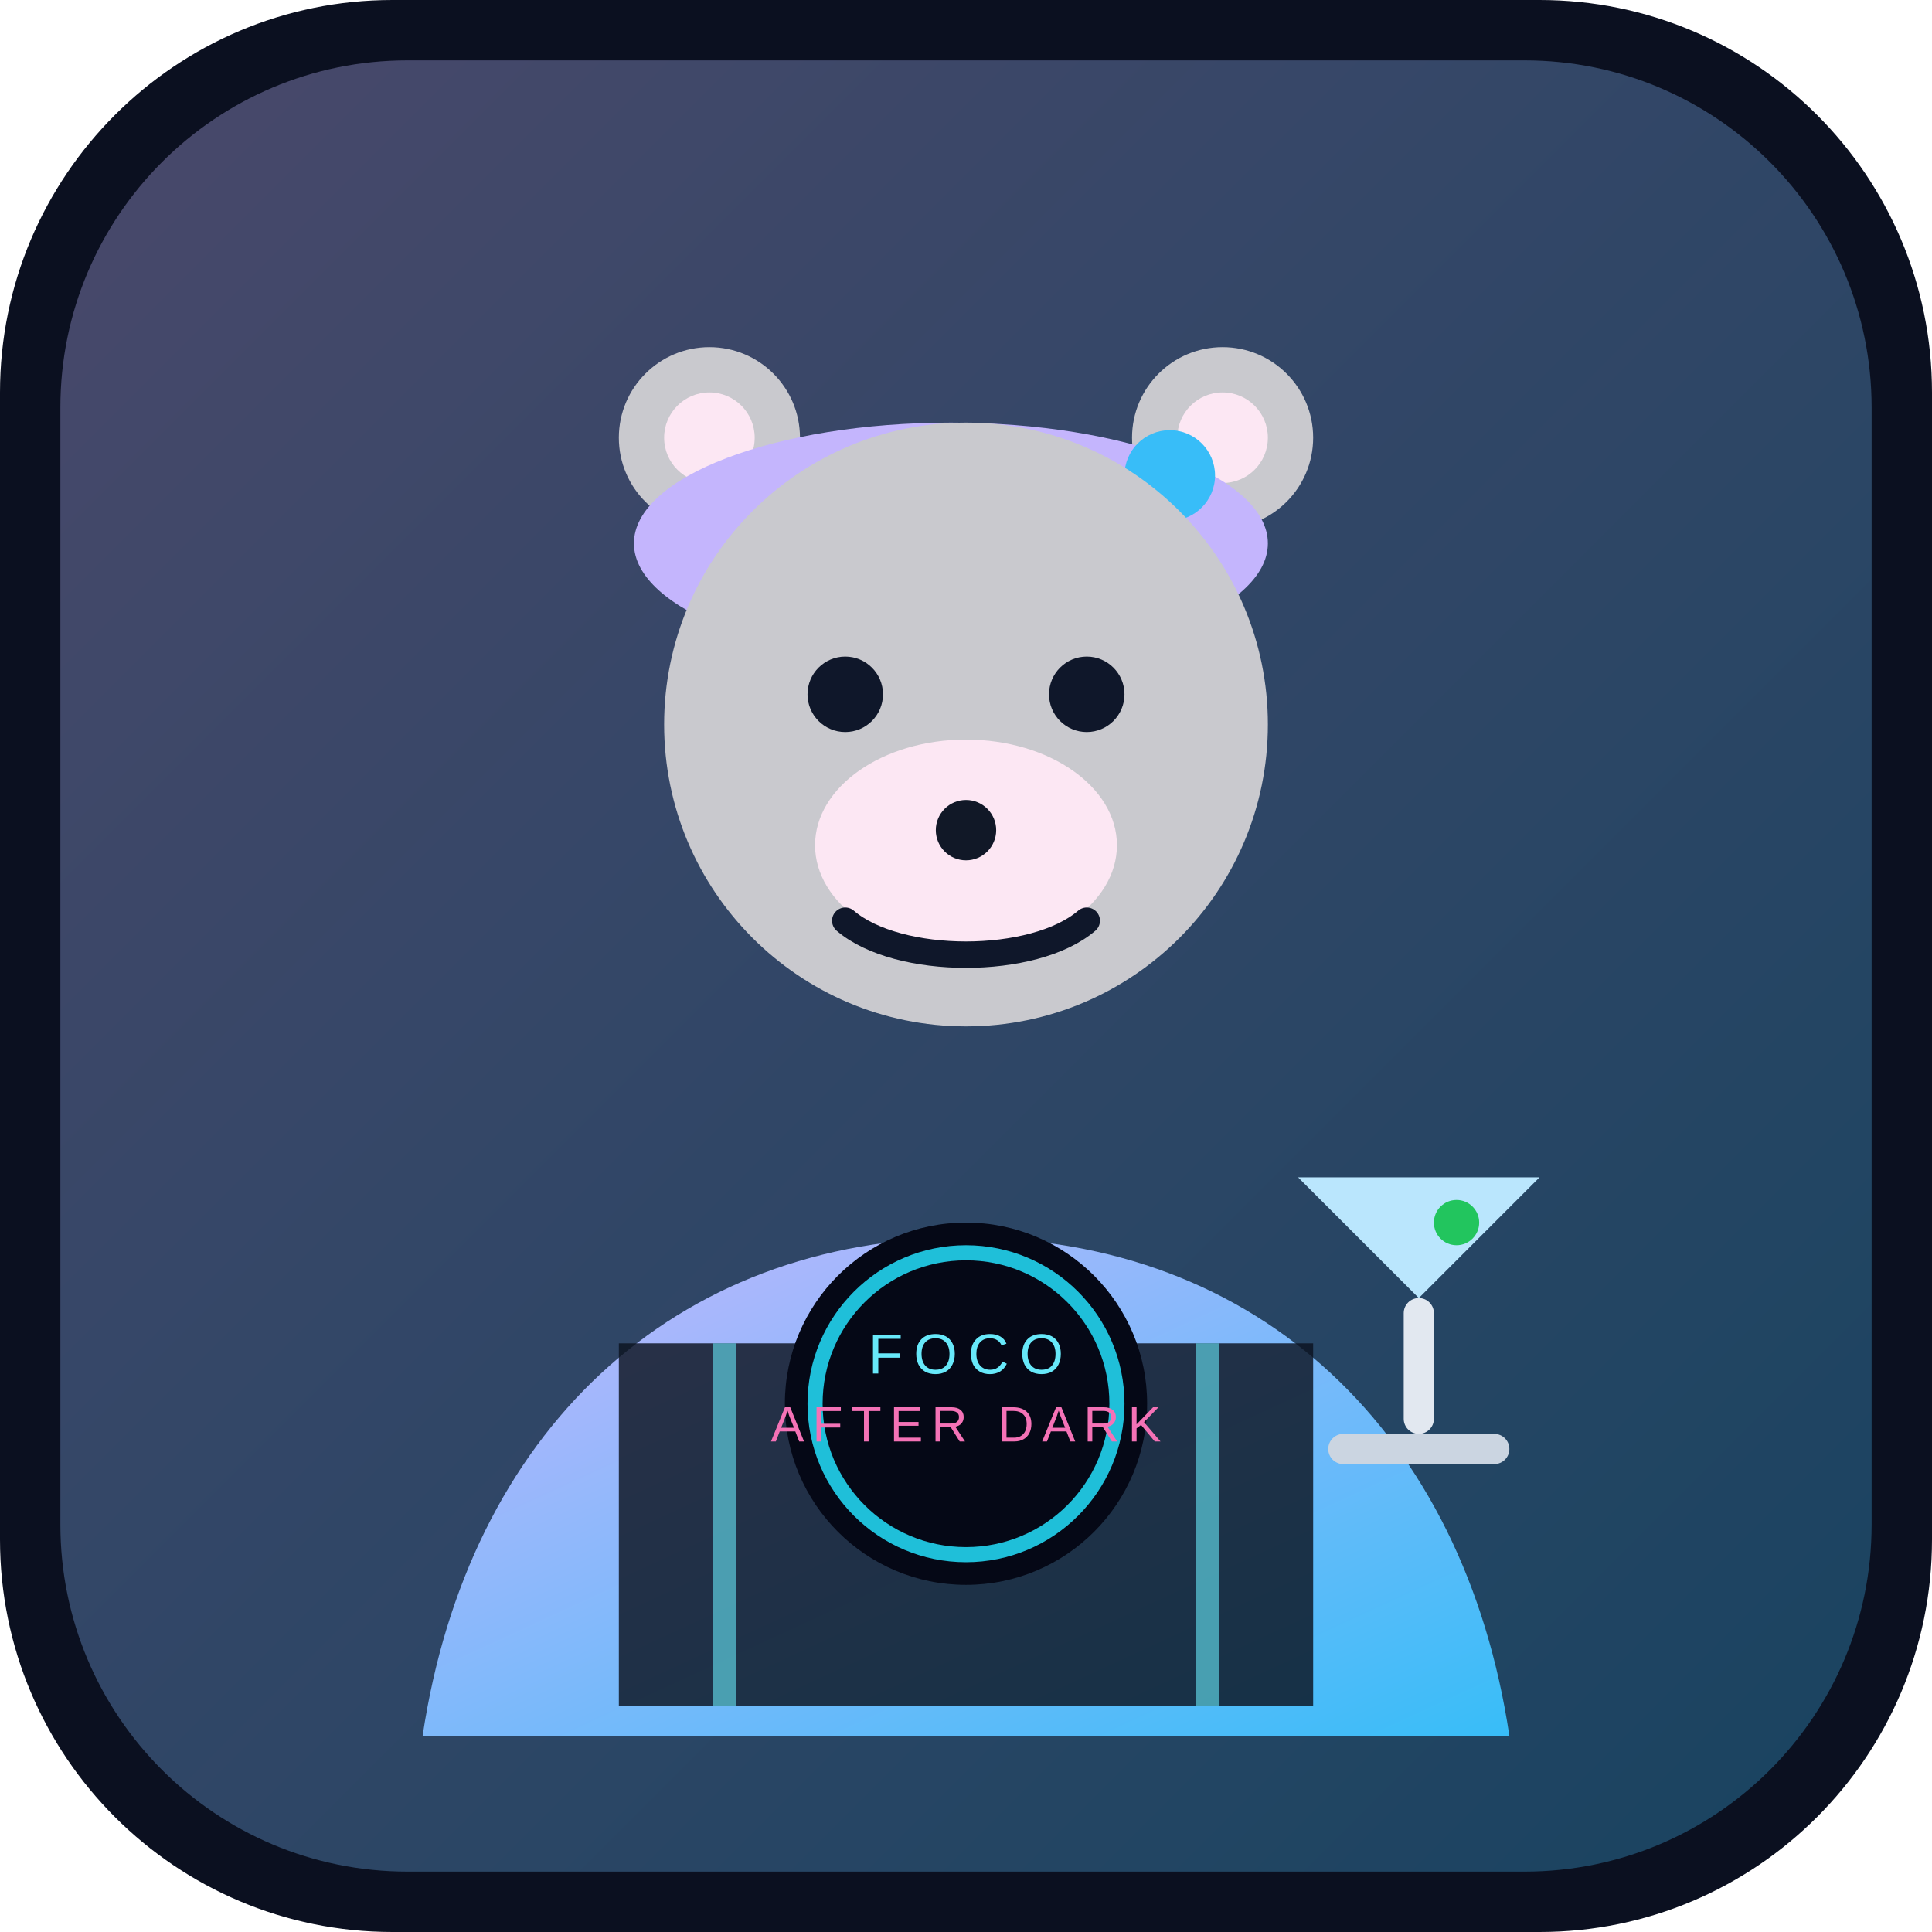
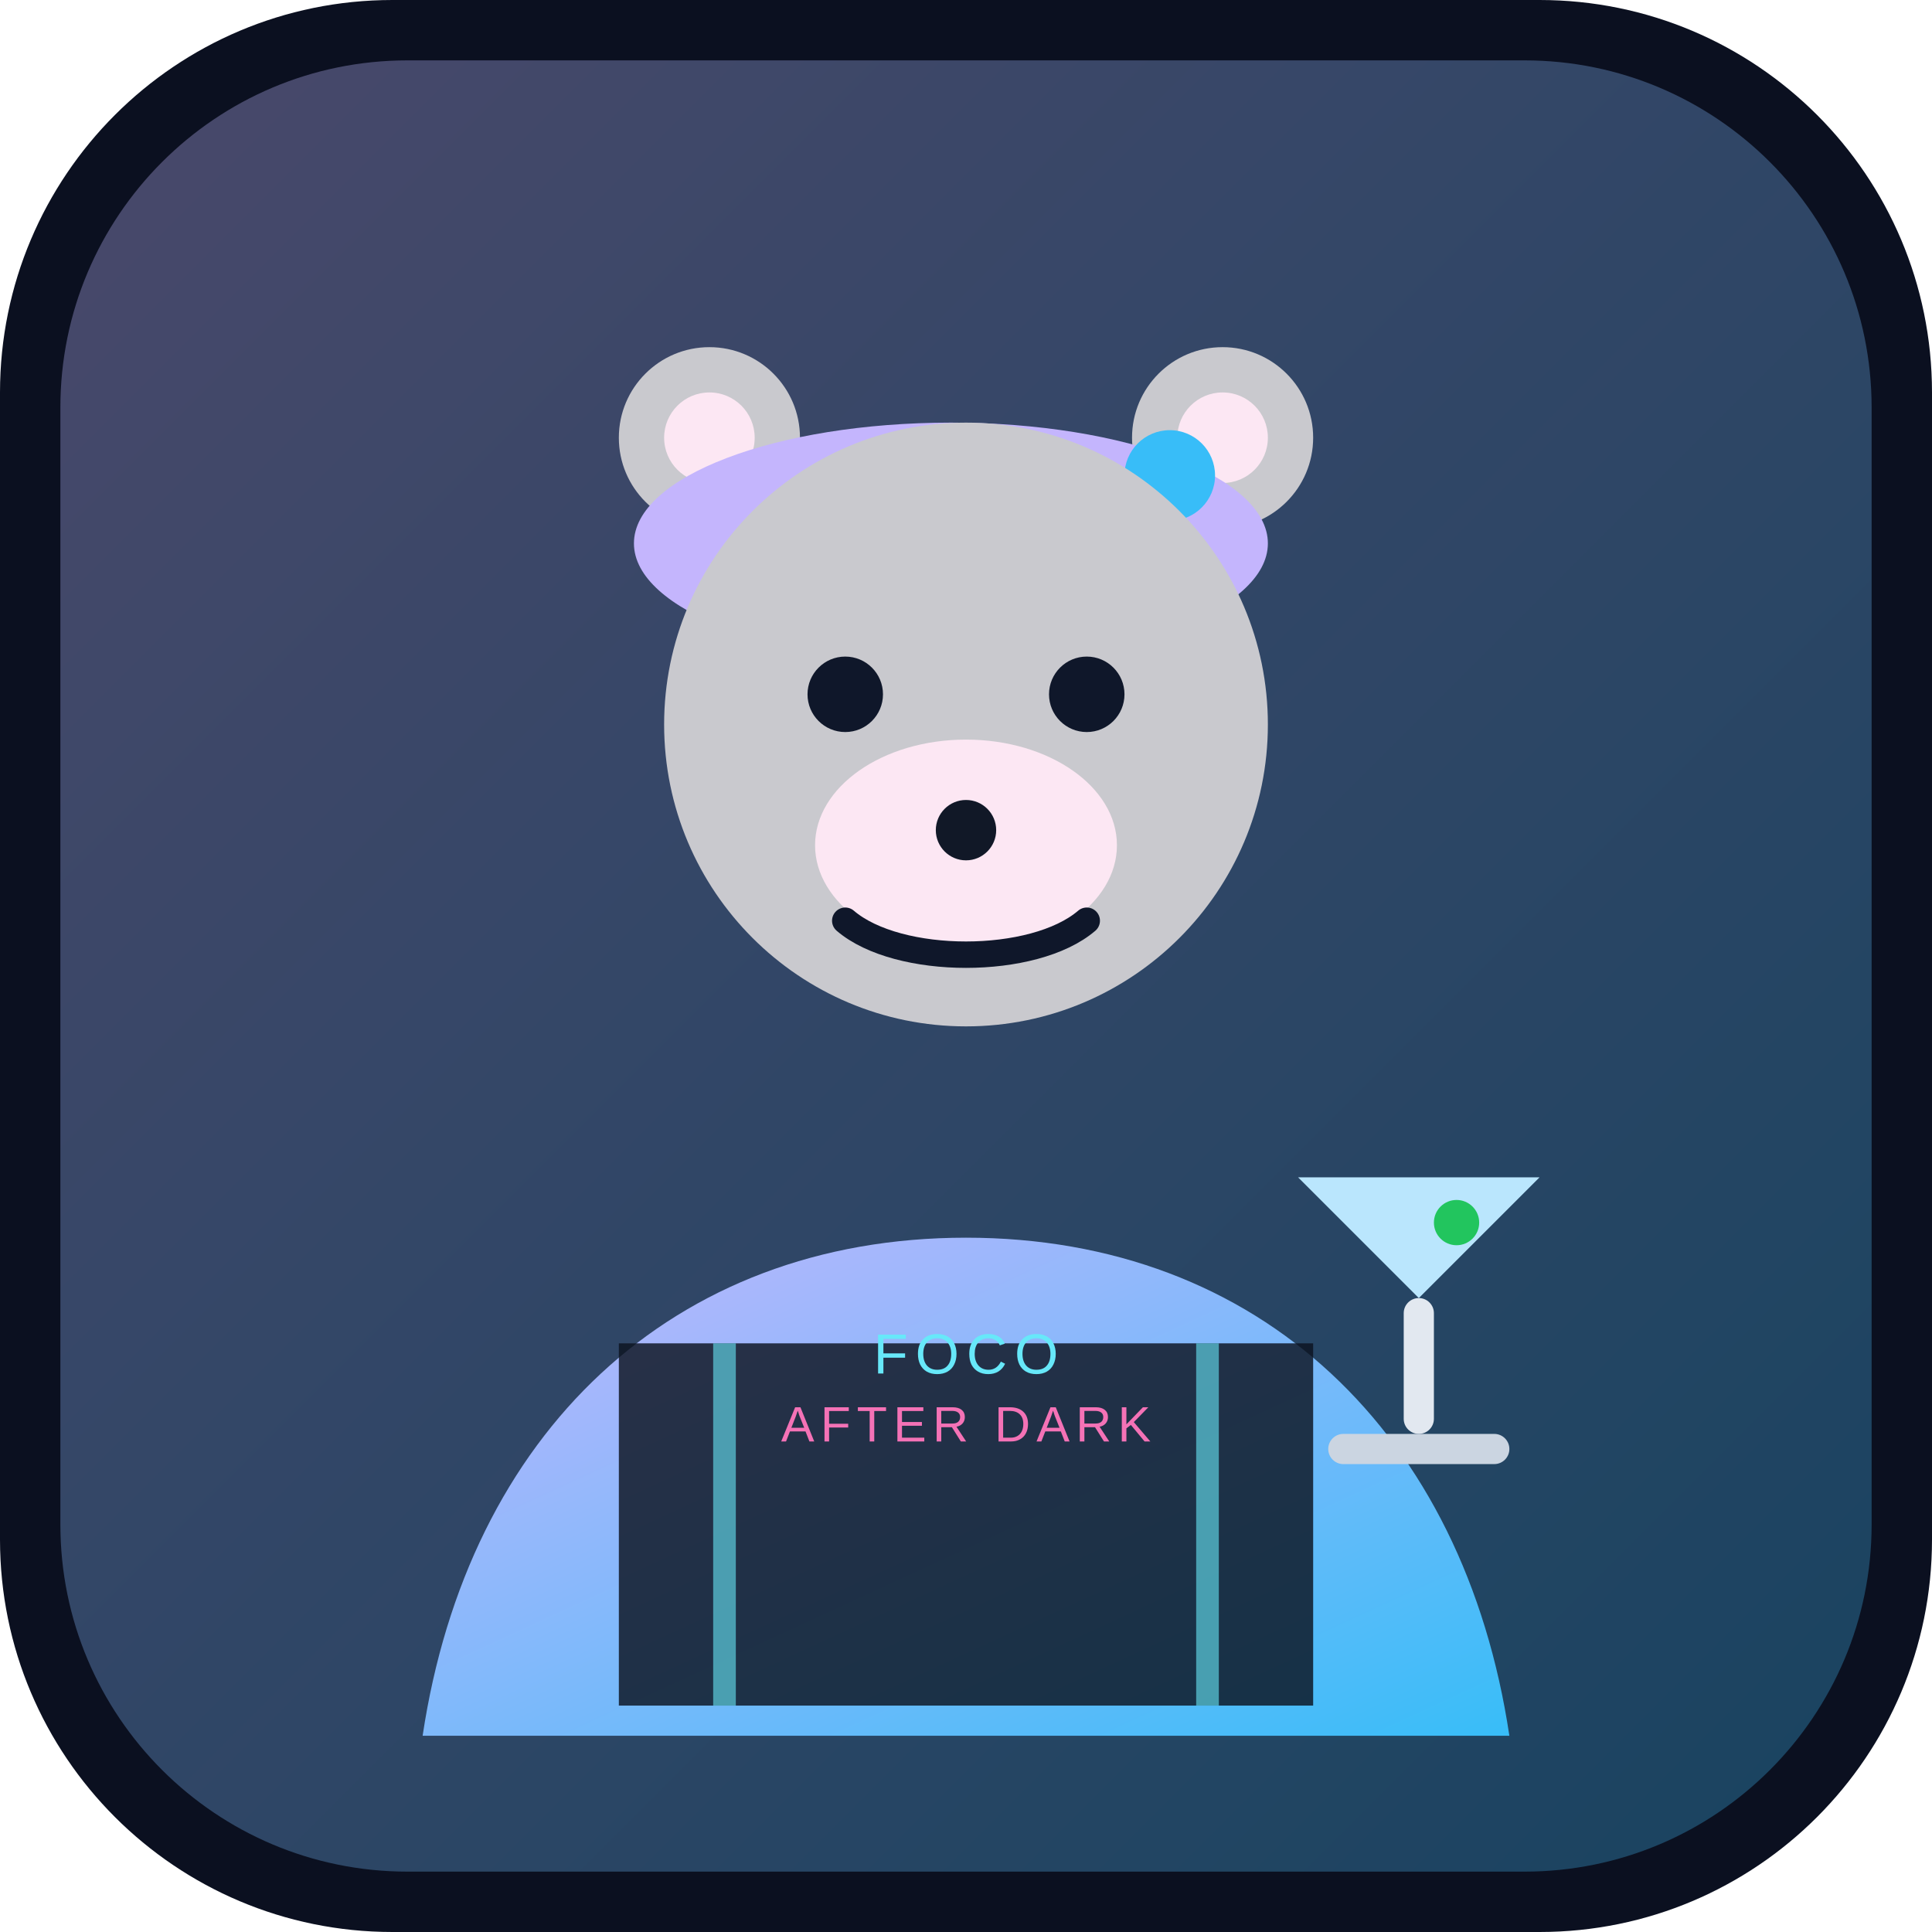
<svg xmlns="http://www.w3.org/2000/svg" viewBox="0 0 256 256" role="img" aria-label="Cocktail Koala">
  <defs>
    <linearGradient id="bg" x1="0" y1="0" x2="1" y2="1">
      <stop offset="0%" stop-color="#c4b5fd" stop-opacity="0.34" />
      <stop offset="100%" stop-color="#38bdf8" stop-opacity="0.30" />
    </linearGradient>
    <linearGradient id="shirt" x1="0" y1="0" x2="1" y2="1">
      <stop offset="0%" stop-color="#c4b5fd" />
      <stop offset="100%" stop-color="#38bdf8" />
    </linearGradient>
  </defs>
  <rect width="256" height="256" rx="52" fill="#0b1020" />
  <rect x="8" y="8" width="240" height="240" rx="46" fill="url(#bg)" />
  <circle cx="94" cy="58" r="12" fill="#c9c9ce" />
  <circle cx="162" cy="58" r="12" fill="#c9c9ce" />
  <circle cx="94" cy="58" r="6" fill="#fce7f3" />
  <circle cx="162" cy="58" r="6" fill="#fce7f3" />
  <ellipse cx="126" cy="72" rx="42" ry="16" fill="#c4b5fd" />
  <circle cx="155" cy="63" r="6" fill="#38bdf8" />
  <circle cx="128" cy="96" r="40" fill="#c9c9ce" />
  <ellipse cx="128" cy="112" rx="20" ry="14" fill="#fce7f3" />
  <circle cx="112" cy="92" r="5" fill="#0f172a" />
  <circle cx="144" cy="92" r="5" fill="#0f172a" />
  <circle cx="128" cy="110" r="4" fill="#111827" />
  <path d="M112 122c7 6 25 6 32 0" fill="none" stroke="#0f172a" stroke-width="3.5" stroke-linecap="round" />
  <path d="M56 230c6-40 33-66 72-66s66 26 72 66" fill="url(#shirt)" />
  <path d="M82 178h92v48H82z" fill="#0b1220" opacity="0.82" />
  <path d="M96 178v48M160 178v48" stroke="#67e8f9" stroke-width="3" opacity="0.6" />
-   <circle cx="128" cy="186" r="24" fill="#050816" />
-   <circle cx="128" cy="186" r="20" fill="none" stroke="#22d3ee" stroke-width="2" opacity="0.9" />
-   <text x="128" y="182" text-anchor="middle" font-family="Arial, sans-serif" font-size="7.5" fill="#67e8f9" letter-spacing="1.4">FOCO</text>
-   <text x="128" y="191" text-anchor="middle" font-family="Arial, sans-serif" font-size="6.6" fill="#f472b6" letter-spacing="1.1">AFTER DARK</text>
+   <text x="128" y="182" text-anchor="middle" font-family="Arial, sans-serif" font-size="7.5" fill="#67e8f9" letter-spacing="0.95">FOCO</text>
+   <text x="128" y="191" text-anchor="middle" font-family="Arial, sans-serif" font-size="6.6" fill="#f472b6" letter-spacing="0.8">AFTER DARK</text>
  <path d="M172 156h32l-16 16z" fill="#bae6fd" />
  <rect x="186" y="172" width="4" height="18" rx="2" fill="#e2e8f0" />
  <rect x="176" y="190" width="24" height="4" rx="2" fill="#cbd5e1" />
  <circle cx="193" cy="162" r="3" fill="#22c55e" />
</svg>
